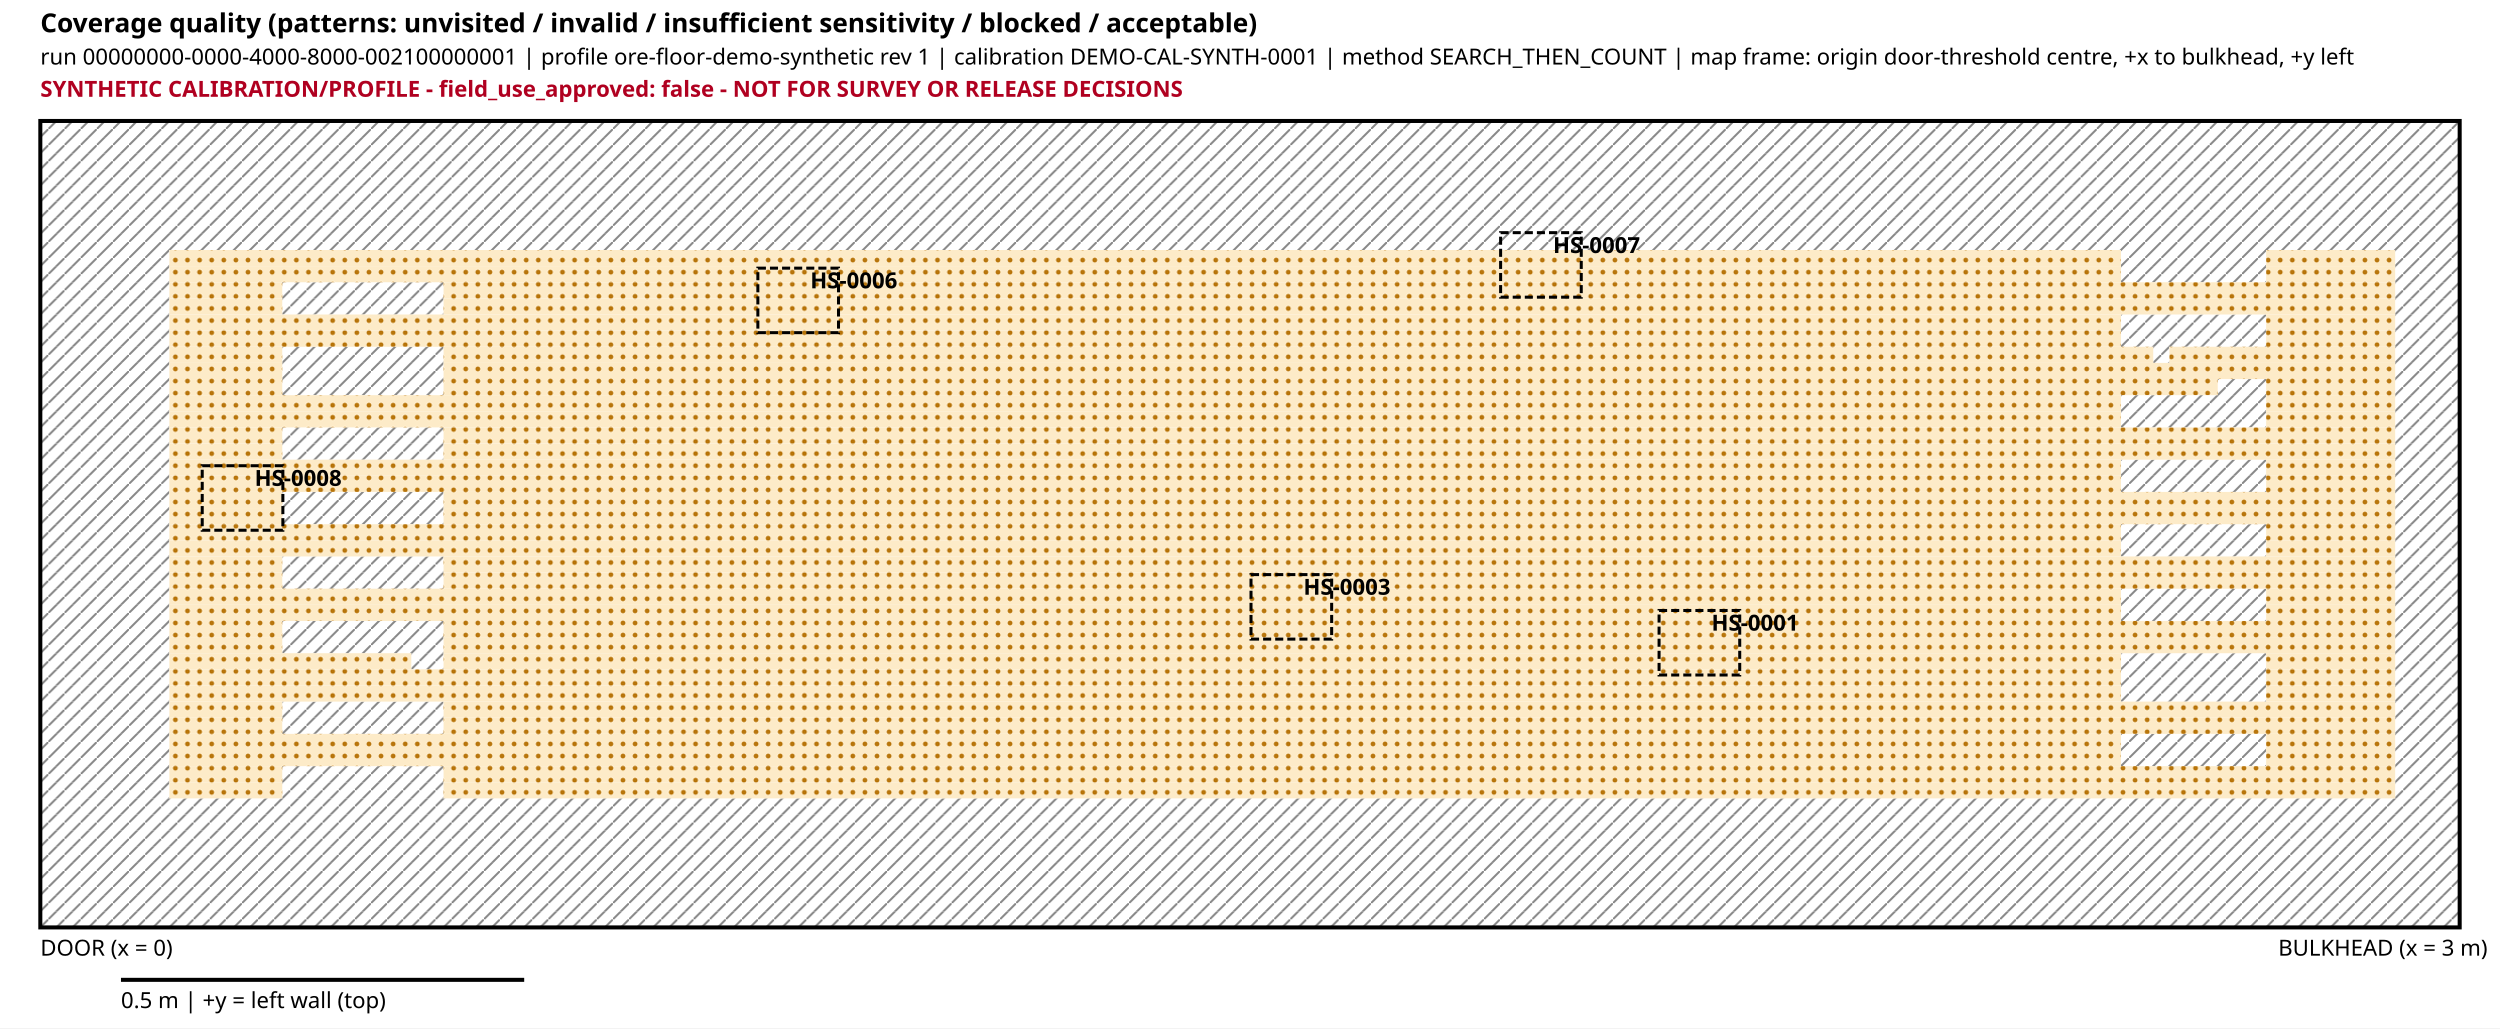
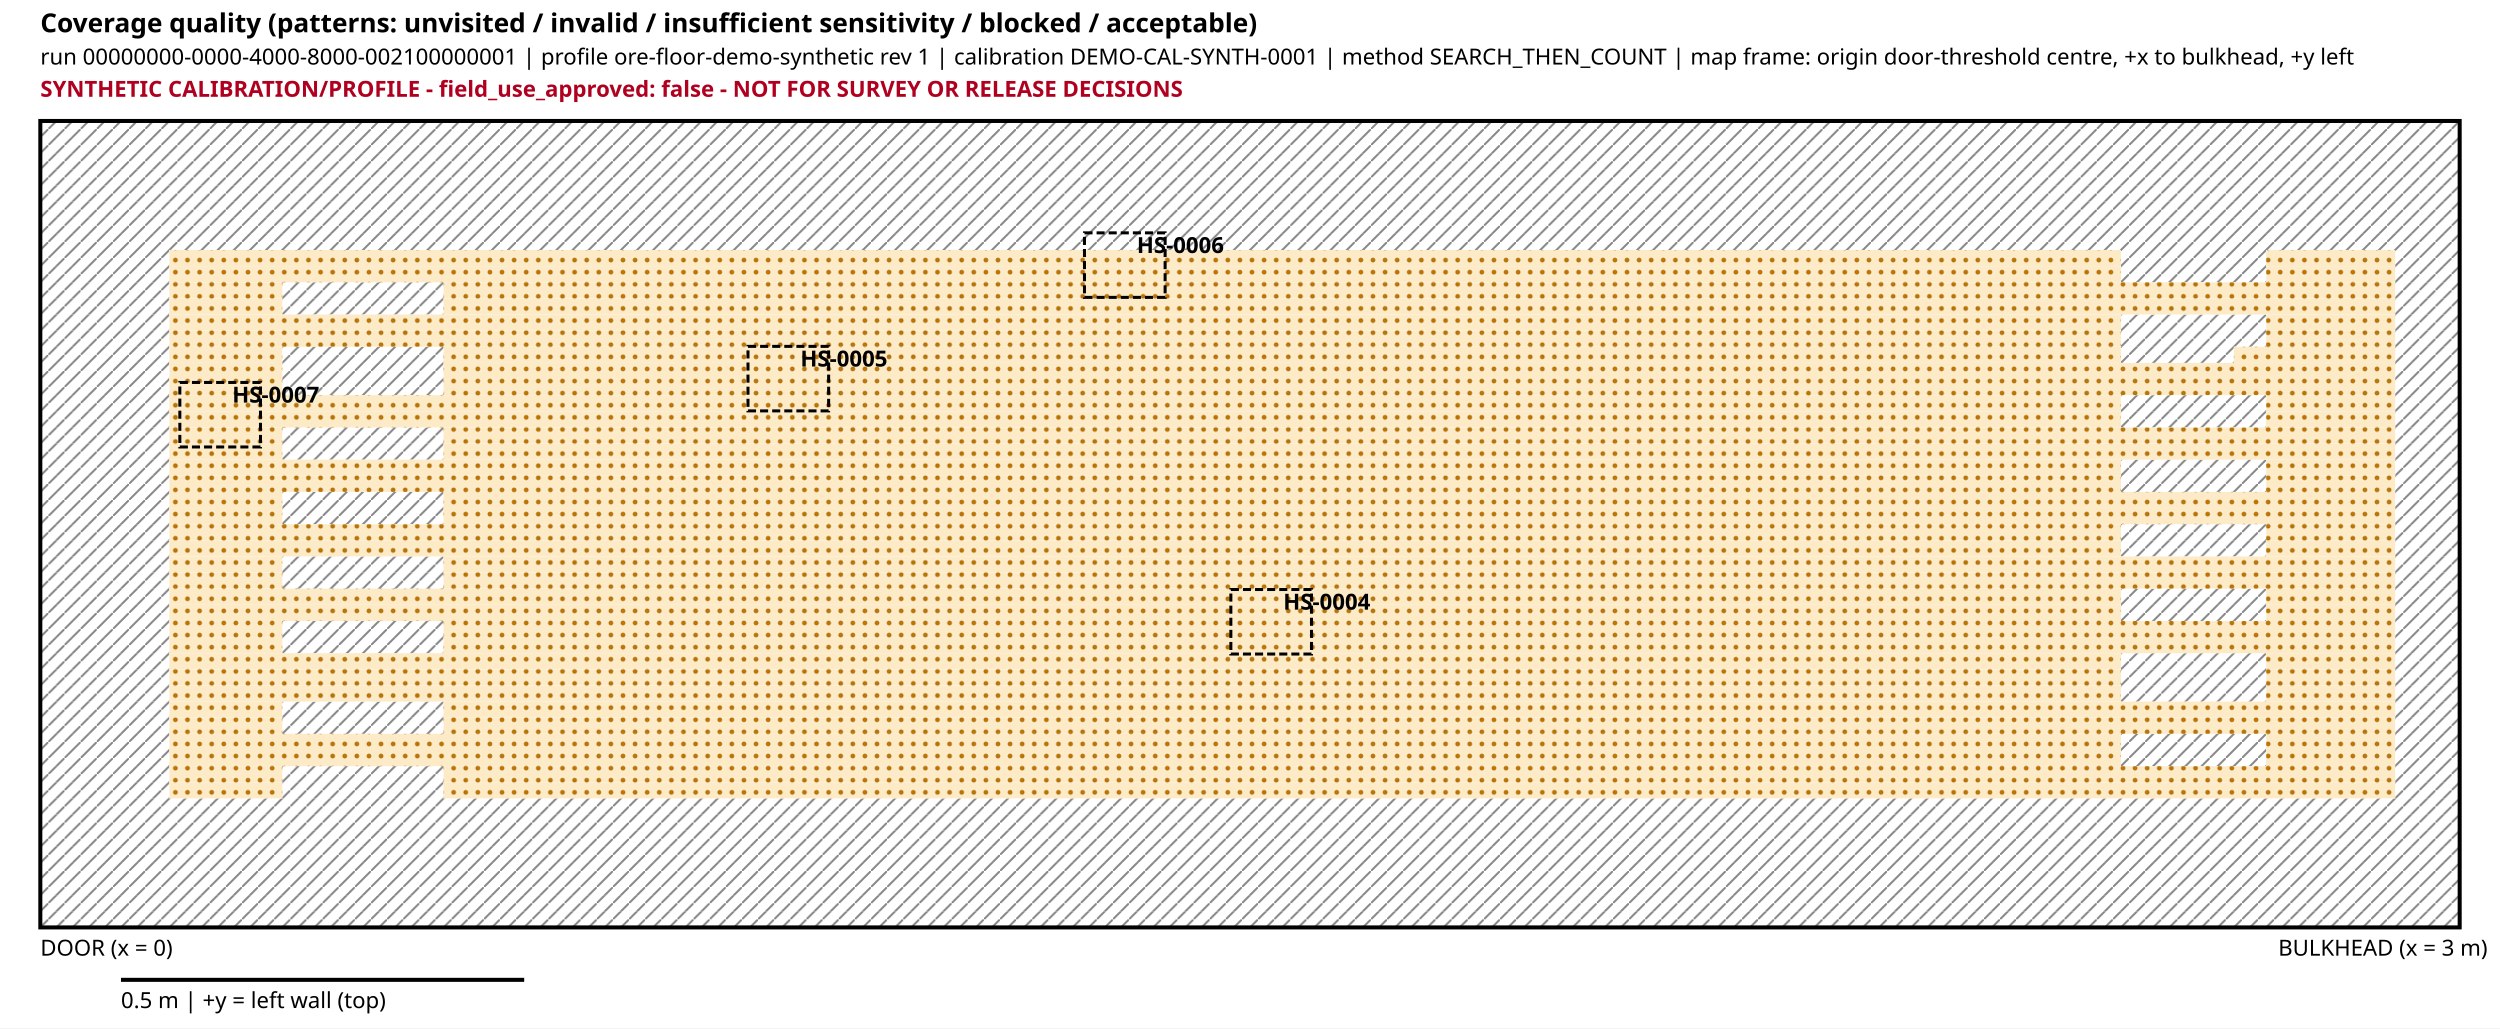
<svg xmlns="http://www.w3.org/2000/svg" width="1240" height="510" viewBox="0 0 1240 510" font-family="sans-serif" font-size="11">
  <defs>
    <pattern id="p-UNVISITED" width="8" height="8" patternUnits="userSpaceOnUse">
      <rect width="8" height="8" fill="#fff" />
      <path d="M0 8L8 0" stroke="#888" stroke-width="1" />
    </pattern>
    <pattern id="p-INVALID_DATA" width="8" height="8" patternUnits="userSpaceOnUse">
      <rect width="8" height="8" fill="#f6d5d5" />
      <path d="M0 0L8 8M0 8L8 0" stroke="#c83c3c" stroke-width="1" />
    </pattern>
    <pattern id="p-INSUFFICIENT_SENSITIVITY" width="6" height="6" patternUnits="userSpaceOnUse">
      <rect width="6" height="6" fill="#fdebc8" />
      <circle cx="3" cy="3" r="1.2" fill="#b9770e" />
    </pattern>
    <pattern id="p-BLOCKED" width="8" height="8" patternUnits="userSpaceOnUse">
      <rect width="8" height="8" fill="#e4dcf0" />
      <path d="M0 4H8" stroke="#785aa0" stroke-width="2" />
    </pattern>
    <pattern id="p-EXCLUDED" width="8" height="8" patternUnits="userSpaceOnUse">
      <rect width="8" height="8" fill="#5a5a5a" />
    </pattern>
    <pattern id="p-ACCEPTABLE" width="8" height="8" patternUnits="userSpaceOnUse">
      <rect width="8" height="8" fill="#2e8b57" />
    </pattern>
  </defs>
  <rect width="1240" height="510" fill="#fff" />
  <text x="20" y="16" font-size="13" font-weight="bold">Coverage quality (patterns: unvisited / invalid / insufficient sensitivity / blocked / acceptable)</text>
  <text x="20" y="32">run 00000000-0000-4000-8000-002100000001 | profile ore-floor-demo-synthetic rev 1 | calibration DEMO-CAL-SYNTH-0001 | method SEARCH_THEN_COUNT | map frame: origin door-threshold centre, +x to bulkhead, +y left</text>
  <text x="20" y="48" fill="#b00020" font-weight="bold">SYNTHETIC CALIBRATION/PROFILE - field_use_approved: false - NOT FOR SURVEY OR RELEASE DECISIONS</text>
  <rect x="20.0" y="452.0" width="1200.0" height="8.0" fill="url(#p-UNVISITED)" />
  <rect x="20.0" y="444.0" width="1200.0" height="8.0" fill="url(#p-UNVISITED)" />
  <rect x="20.0" y="436.0" width="1200.0" height="8.0" fill="url(#p-UNVISITED)" />
  <rect x="20.0" y="428.0" width="1200.0" height="8.0" fill="url(#p-UNVISITED)" />
  <rect x="20.0" y="420.0" width="1200.0" height="8.0" fill="url(#p-UNVISITED)" />
  <rect x="20.0" y="412.0" width="1200.0" height="8.0" fill="url(#p-UNVISITED)" />
  <rect x="20.0" y="404.0" width="1200.0" height="8.0" fill="url(#p-UNVISITED)" />
  <rect x="20.0" y="396.0" width="1200.0" height="8.0" fill="url(#p-UNVISITED)" />
  <rect x="20.0" y="388.0" width="64.0" height="8.0" fill="url(#p-UNVISITED)" />
  <rect x="140.0" y="388.0" width="80.0" height="8.0" fill="url(#p-UNVISITED)" />
  <rect x="1188.0" y="388.0" width="32.0" height="8.0" fill="url(#p-UNVISITED)" />
  <rect x="20.0" y="380.0" width="64.0" height="8.0" fill="url(#p-UNVISITED)" />
  <rect x="140.0" y="380.0" width="80.0" height="8.0" fill="url(#p-UNVISITED)" />
  <rect x="1188.0" y="380.0" width="32.0" height="8.0" fill="url(#p-UNVISITED)" />
  <rect x="20.0" y="372.0" width="64.0" height="8.0" fill="url(#p-UNVISITED)" />
  <rect x="1052.0" y="372.0" width="72.0" height="8.0" fill="url(#p-UNVISITED)" />
  <rect x="1188.0" y="372.0" width="32.0" height="8.0" fill="url(#p-UNVISITED)" />
  <rect x="20.0" y="364.0" width="64.0" height="8.0" fill="url(#p-UNVISITED)" />
  <rect x="1052.0" y="364.0" width="72.0" height="8.0" fill="url(#p-UNVISITED)" />
  <rect x="1188.0" y="364.0" width="32.0" height="8.0" fill="url(#p-UNVISITED)" />
  <rect x="20.0" y="356.0" width="64.0" height="8.0" fill="url(#p-UNVISITED)" />
  <rect x="140.0" y="356.0" width="80.0" height="8.0" fill="url(#p-UNVISITED)" />
  <rect x="1188.0" y="356.0" width="32.0" height="8.0" fill="url(#p-UNVISITED)" />
  <rect x="20.0" y="348.0" width="64.0" height="8.0" fill="url(#p-UNVISITED)" />
  <rect x="140.0" y="348.0" width="80.0" height="8.0" fill="url(#p-UNVISITED)" />
  <rect x="1188.0" y="348.0" width="32.0" height="8.0" fill="url(#p-UNVISITED)" />
  <rect x="20.0" y="340.0" width="64.0" height="8.0" fill="url(#p-UNVISITED)" />
  <rect x="1052.0" y="340.0" width="72.0" height="8.0" fill="url(#p-UNVISITED)" />
  <rect x="1188.0" y="340.0" width="32.0" height="8.0" fill="url(#p-UNVISITED)" />
  <rect x="20.0" y="332.0" width="64.0" height="8.0" fill="url(#p-UNVISITED)" />
  <rect x="1052.0" y="332.0" width="72.0" height="8.0" fill="url(#p-UNVISITED)" />
  <rect x="1188.0" y="332.0" width="32.0" height="8.0" fill="url(#p-UNVISITED)" />
  <rect x="20.0" y="324.0" width="64.0" height="8.0" fill="url(#p-UNVISITED)" />
-   <rect x="204.0" y="324.0" width="16.0" height="8.0" fill="url(#p-UNVISITED)" />
  <rect x="1052.0" y="324.0" width="72.0" height="8.0" fill="url(#p-UNVISITED)" />
  <rect x="1188.0" y="324.0" width="32.0" height="8.0" fill="url(#p-UNVISITED)" />
  <rect x="20.0" y="316.0" width="64.0" height="8.0" fill="url(#p-UNVISITED)" />
  <rect x="140.0" y="316.0" width="80.0" height="8.0" fill="url(#p-UNVISITED)" />
  <rect x="1188.0" y="316.0" width="32.0" height="8.0" fill="url(#p-UNVISITED)" />
  <rect x="20.0" y="308.0" width="64.0" height="8.0" fill="url(#p-UNVISITED)" />
  <rect x="140.0" y="308.0" width="80.0" height="8.0" fill="url(#p-UNVISITED)" />
  <rect x="1188.0" y="308.0" width="32.0" height="8.0" fill="url(#p-UNVISITED)" />
  <rect x="20.0" y="300.0" width="64.0" height="8.0" fill="url(#p-UNVISITED)" />
  <rect x="1052.0" y="300.0" width="72.0" height="8.0" fill="url(#p-UNVISITED)" />
  <rect x="1188.0" y="300.0" width="32.0" height="8.0" fill="url(#p-UNVISITED)" />
  <rect x="20.0" y="292.0" width="64.0" height="8.0" fill="url(#p-UNVISITED)" />
  <rect x="1052.0" y="292.0" width="72.0" height="8.0" fill="url(#p-UNVISITED)" />
  <rect x="1188.0" y="292.0" width="32.0" height="8.0" fill="url(#p-UNVISITED)" />
  <rect x="20.0" y="284.0" width="64.0" height="8.0" fill="url(#p-UNVISITED)" />
  <rect x="140.0" y="284.0" width="80.0" height="8.0" fill="url(#p-UNVISITED)" />
  <rect x="1188.0" y="284.0" width="32.0" height="8.0" fill="url(#p-UNVISITED)" />
  <rect x="20.0" y="276.0" width="64.0" height="8.0" fill="url(#p-UNVISITED)" />
  <rect x="140.0" y="276.0" width="80.0" height="8.0" fill="url(#p-UNVISITED)" />
  <rect x="1188.0" y="276.0" width="32.0" height="8.0" fill="url(#p-UNVISITED)" />
  <rect x="20.0" y="268.0" width="64.0" height="8.0" fill="url(#p-UNVISITED)" />
  <rect x="1052.0" y="268.0" width="72.0" height="8.0" fill="url(#p-UNVISITED)" />
  <rect x="1188.0" y="268.0" width="32.0" height="8.0" fill="url(#p-UNVISITED)" />
  <rect x="20.0" y="260.0" width="64.0" height="8.0" fill="url(#p-UNVISITED)" />
  <rect x="1052.0" y="260.0" width="72.0" height="8.0" fill="url(#p-UNVISITED)" />
  <rect x="1188.0" y="260.0" width="32.0" height="8.0" fill="url(#p-UNVISITED)" />
  <rect x="20.0" y="252.0" width="64.0" height="8.0" fill="url(#p-UNVISITED)" />
  <rect x="140.0" y="252.0" width="80.0" height="8.0" fill="url(#p-UNVISITED)" />
  <rect x="1188.0" y="252.0" width="32.0" height="8.0" fill="url(#p-UNVISITED)" />
  <rect x="20.0" y="244.0" width="64.0" height="8.0" fill="url(#p-UNVISITED)" />
  <rect x="140.0" y="244.0" width="80.0" height="8.0" fill="url(#p-UNVISITED)" />
  <rect x="1188.0" y="244.0" width="32.0" height="8.0" fill="url(#p-UNVISITED)" />
  <rect x="20.0" y="236.0" width="64.0" height="8.0" fill="url(#p-UNVISITED)" />
  <rect x="1052.0" y="236.0" width="72.0" height="8.0" fill="url(#p-UNVISITED)" />
  <rect x="1188.0" y="236.0" width="32.0" height="8.0" fill="url(#p-UNVISITED)" />
  <rect x="20.0" y="228.0" width="64.0" height="8.0" fill="url(#p-UNVISITED)" />
  <rect x="1052.0" y="228.0" width="72.0" height="8.0" fill="url(#p-UNVISITED)" />
  <rect x="1188.0" y="228.0" width="32.0" height="8.0" fill="url(#p-UNVISITED)" />
  <rect x="20.0" y="220.0" width="64.0" height="8.0" fill="url(#p-UNVISITED)" />
  <rect x="140.0" y="220.0" width="80.0" height="8.0" fill="url(#p-UNVISITED)" />
  <rect x="1188.0" y="220.0" width="32.0" height="8.0" fill="url(#p-UNVISITED)" />
  <rect x="20.0" y="212.0" width="64.0" height="8.0" fill="url(#p-UNVISITED)" />
  <rect x="140.0" y="212.0" width="80.0" height="8.0" fill="url(#p-UNVISITED)" />
  <rect x="1188.0" y="212.0" width="32.0" height="8.0" fill="url(#p-UNVISITED)" />
  <rect x="20.0" y="204.0" width="64.0" height="8.0" fill="url(#p-UNVISITED)" />
  <rect x="1052.0" y="204.0" width="72.0" height="8.0" fill="url(#p-UNVISITED)" />
  <rect x="1188.0" y="204.0" width="32.0" height="8.0" fill="url(#p-UNVISITED)" />
  <rect x="20.0" y="196.0" width="64.0" height="8.0" fill="url(#p-UNVISITED)" />
  <rect x="1052.0" y="196.0" width="72.0" height="8.0" fill="url(#p-UNVISITED)" />
  <rect x="1188.0" y="196.0" width="32.0" height="8.0" fill="url(#p-UNVISITED)" />
  <rect x="20.0" y="188.0" width="64.0" height="8.0" fill="url(#p-UNVISITED)" />
  <rect x="140.0" y="188.0" width="80.0" height="8.0" fill="url(#p-UNVISITED)" />
-   <rect x="1100.0" y="188.0" width="24.0" height="8.0" fill="url(#p-UNVISITED)" />
  <rect x="1188.0" y="188.0" width="32.0" height="8.0" fill="url(#p-UNVISITED)" />
  <rect x="20.0" y="180.0" width="64.0" height="8.0" fill="url(#p-UNVISITED)" />
  <rect x="140.0" y="180.0" width="80.0" height="8.0" fill="url(#p-UNVISITED)" />
  <rect x="1188.0" y="180.0" width="32.0" height="8.0" fill="url(#p-UNVISITED)" />
  <rect x="20.0" y="172.0" width="64.0" height="8.0" fill="url(#p-UNVISITED)" />
  <rect x="140.0" y="172.0" width="80.0" height="8.0" fill="url(#p-UNVISITED)" />
-   <rect x="1068.0" y="172.0" width="8.0" height="8.0" fill="url(#p-UNVISITED)" />
+   <rect x="1052.0" y="172.0" width="56.0" height="8.0" fill="url(#p-UNVISITED)" />
  <rect x="1188.0" y="172.0" width="32.0" height="8.0" fill="url(#p-UNVISITED)" />
  <rect x="20.0" y="164.0" width="64.0" height="8.0" fill="url(#p-UNVISITED)" />
  <rect x="1052.0" y="164.0" width="72.0" height="8.0" fill="url(#p-UNVISITED)" />
  <rect x="1188.0" y="164.0" width="32.0" height="8.0" fill="url(#p-UNVISITED)" />
  <rect x="20.0" y="156.0" width="64.0" height="8.0" fill="url(#p-UNVISITED)" />
  <rect x="1052.0" y="156.0" width="72.0" height="8.0" fill="url(#p-UNVISITED)" />
  <rect x="1188.0" y="156.0" width="32.0" height="8.0" fill="url(#p-UNVISITED)" />
  <rect x="20.0" y="148.0" width="64.0" height="8.0" fill="url(#p-UNVISITED)" />
  <rect x="140.0" y="148.0" width="80.0" height="8.0" fill="url(#p-UNVISITED)" />
  <rect x="1188.0" y="148.0" width="32.0" height="8.0" fill="url(#p-UNVISITED)" />
  <rect x="20.0" y="140.0" width="64.0" height="8.0" fill="url(#p-UNVISITED)" />
  <rect x="140.0" y="140.0" width="80.0" height="8.0" fill="url(#p-UNVISITED)" />
  <rect x="1188.0" y="140.0" width="32.0" height="8.0" fill="url(#p-UNVISITED)" />
  <rect x="20.0" y="132.0" width="64.0" height="8.0" fill="url(#p-UNVISITED)" />
  <rect x="1052.0" y="132.0" width="72.0" height="8.0" fill="url(#p-UNVISITED)" />
  <rect x="1188.0" y="132.0" width="32.0" height="8.0" fill="url(#p-UNVISITED)" />
  <rect x="20.0" y="124.0" width="64.0" height="8.0" fill="url(#p-UNVISITED)" />
  <rect x="1052.0" y="124.0" width="72.0" height="8.0" fill="url(#p-UNVISITED)" />
  <rect x="1188.0" y="124.0" width="32.0" height="8.0" fill="url(#p-UNVISITED)" />
  <rect x="20.0" y="116.0" width="1200.0" height="8.0" fill="url(#p-UNVISITED)" />
  <rect x="20.0" y="108.0" width="1200.0" height="8.0" fill="url(#p-UNVISITED)" />
  <rect x="20.0" y="100.0" width="1200.0" height="8.0" fill="url(#p-UNVISITED)" />
  <rect x="20.0" y="92.0" width="1200.0" height="8.0" fill="url(#p-UNVISITED)" />
  <rect x="20.0" y="84.0" width="1200.0" height="8.0" fill="url(#p-UNVISITED)" />
  <rect x="20.0" y="76.0" width="1200.0" height="8.0" fill="url(#p-UNVISITED)" />
  <rect x="20.0" y="68.0" width="1200.0" height="8.0" fill="url(#p-UNVISITED)" />
  <rect x="20.0" y="60.0" width="1200.0" height="8.0" fill="url(#p-UNVISITED)" />
  <rect x="84.0" y="388.0" width="56.0" height="8.0" fill="url(#p-INSUFFICIENT_SENSITIVITY)" />
  <rect x="220.0" y="388.0" width="968.0" height="8.0" fill="url(#p-INSUFFICIENT_SENSITIVITY)" />
  <rect x="84.0" y="380.0" width="56.0" height="8.0" fill="url(#p-INSUFFICIENT_SENSITIVITY)" />
  <rect x="220.0" y="380.0" width="968.0" height="8.0" fill="url(#p-INSUFFICIENT_SENSITIVITY)" />
  <rect x="84.0" y="372.0" width="968.0" height="8.0" fill="url(#p-INSUFFICIENT_SENSITIVITY)" />
  <rect x="1124.0" y="372.0" width="64.0" height="8.0" fill="url(#p-INSUFFICIENT_SENSITIVITY)" />
  <rect x="84.0" y="364.0" width="968.0" height="8.0" fill="url(#p-INSUFFICIENT_SENSITIVITY)" />
  <rect x="1124.0" y="364.0" width="64.0" height="8.0" fill="url(#p-INSUFFICIENT_SENSITIVITY)" />
  <rect x="84.0" y="356.0" width="56.0" height="8.0" fill="url(#p-INSUFFICIENT_SENSITIVITY)" />
  <rect x="220.0" y="356.0" width="968.0" height="8.0" fill="url(#p-INSUFFICIENT_SENSITIVITY)" />
  <rect x="84.0" y="348.0" width="56.0" height="8.0" fill="url(#p-INSUFFICIENT_SENSITIVITY)" />
  <rect x="220.0" y="348.0" width="968.0" height="8.0" fill="url(#p-INSUFFICIENT_SENSITIVITY)" />
  <rect x="84.0" y="340.0" width="968.0" height="8.0" fill="url(#p-INSUFFICIENT_SENSITIVITY)" />
  <rect x="1124.0" y="340.0" width="64.0" height="8.0" fill="url(#p-INSUFFICIENT_SENSITIVITY)" />
  <rect x="84.0" y="332.0" width="968.0" height="8.0" fill="url(#p-INSUFFICIENT_SENSITIVITY)" />
  <rect x="1124.0" y="332.0" width="64.0" height="8.0" fill="url(#p-INSUFFICIENT_SENSITIVITY)" />
-   <rect x="84.0" y="324.0" width="120.0" height="8.0" fill="url(#p-INSUFFICIENT_SENSITIVITY)" />
-   <rect x="220.0" y="324.0" width="832.0" height="8.0" fill="url(#p-INSUFFICIENT_SENSITIVITY)" />
+   <rect x="84.0" y="324.0" width="968.0" height="8.0" fill="url(#p-INSUFFICIENT_SENSITIVITY)" />
  <rect x="1124.0" y="324.0" width="64.0" height="8.0" fill="url(#p-INSUFFICIENT_SENSITIVITY)" />
  <rect x="84.0" y="316.0" width="56.0" height="8.0" fill="url(#p-INSUFFICIENT_SENSITIVITY)" />
  <rect x="220.0" y="316.0" width="968.0" height="8.0" fill="url(#p-INSUFFICIENT_SENSITIVITY)" />
  <rect x="84.0" y="308.0" width="56.0" height="8.0" fill="url(#p-INSUFFICIENT_SENSITIVITY)" />
  <rect x="220.0" y="308.0" width="968.0" height="8.0" fill="url(#p-INSUFFICIENT_SENSITIVITY)" />
  <rect x="84.0" y="300.0" width="968.0" height="8.0" fill="url(#p-INSUFFICIENT_SENSITIVITY)" />
  <rect x="1124.0" y="300.0" width="64.0" height="8.0" fill="url(#p-INSUFFICIENT_SENSITIVITY)" />
  <rect x="84.0" y="292.0" width="968.0" height="8.0" fill="url(#p-INSUFFICIENT_SENSITIVITY)" />
  <rect x="1124.0" y="292.0" width="64.0" height="8.0" fill="url(#p-INSUFFICIENT_SENSITIVITY)" />
  <rect x="84.0" y="284.0" width="56.0" height="8.0" fill="url(#p-INSUFFICIENT_SENSITIVITY)" />
  <rect x="220.0" y="284.0" width="968.0" height="8.0" fill="url(#p-INSUFFICIENT_SENSITIVITY)" />
  <rect x="84.0" y="276.0" width="56.0" height="8.0" fill="url(#p-INSUFFICIENT_SENSITIVITY)" />
  <rect x="220.0" y="276.0" width="968.0" height="8.0" fill="url(#p-INSUFFICIENT_SENSITIVITY)" />
  <rect x="84.0" y="268.0" width="968.0" height="8.0" fill="url(#p-INSUFFICIENT_SENSITIVITY)" />
  <rect x="1124.0" y="268.0" width="64.0" height="8.0" fill="url(#p-INSUFFICIENT_SENSITIVITY)" />
  <rect x="84.0" y="260.0" width="968.0" height="8.0" fill="url(#p-INSUFFICIENT_SENSITIVITY)" />
  <rect x="1124.0" y="260.0" width="64.0" height="8.0" fill="url(#p-INSUFFICIENT_SENSITIVITY)" />
  <rect x="84.0" y="252.0" width="56.0" height="8.0" fill="url(#p-INSUFFICIENT_SENSITIVITY)" />
  <rect x="220.0" y="252.0" width="968.0" height="8.0" fill="url(#p-INSUFFICIENT_SENSITIVITY)" />
  <rect x="84.0" y="244.0" width="56.0" height="8.0" fill="url(#p-INSUFFICIENT_SENSITIVITY)" />
  <rect x="220.0" y="244.0" width="968.0" height="8.0" fill="url(#p-INSUFFICIENT_SENSITIVITY)" />
  <rect x="84.0" y="236.0" width="968.0" height="8.0" fill="url(#p-INSUFFICIENT_SENSITIVITY)" />
  <rect x="1124.0" y="236.0" width="64.0" height="8.0" fill="url(#p-INSUFFICIENT_SENSITIVITY)" />
  <rect x="84.0" y="228.0" width="968.0" height="8.0" fill="url(#p-INSUFFICIENT_SENSITIVITY)" />
  <rect x="1124.0" y="228.0" width="64.0" height="8.0" fill="url(#p-INSUFFICIENT_SENSITIVITY)" />
  <rect x="84.0" y="220.0" width="56.0" height="8.0" fill="url(#p-INSUFFICIENT_SENSITIVITY)" />
  <rect x="220.0" y="220.0" width="968.0" height="8.0" fill="url(#p-INSUFFICIENT_SENSITIVITY)" />
  <rect x="84.0" y="212.0" width="56.0" height="8.0" fill="url(#p-INSUFFICIENT_SENSITIVITY)" />
  <rect x="220.0" y="212.0" width="968.0" height="8.0" fill="url(#p-INSUFFICIENT_SENSITIVITY)" />
  <rect x="84.0" y="204.0" width="968.0" height="8.0" fill="url(#p-INSUFFICIENT_SENSITIVITY)" />
  <rect x="1124.0" y="204.0" width="64.0" height="8.0" fill="url(#p-INSUFFICIENT_SENSITIVITY)" />
  <rect x="84.0" y="196.0" width="968.0" height="8.0" fill="url(#p-INSUFFICIENT_SENSITIVITY)" />
  <rect x="1124.0" y="196.0" width="64.0" height="8.0" fill="url(#p-INSUFFICIENT_SENSITIVITY)" />
  <rect x="84.0" y="188.0" width="56.0" height="8.0" fill="url(#p-INSUFFICIENT_SENSITIVITY)" />
-   <rect x="220.0" y="188.0" width="880.0" height="8.0" fill="url(#p-INSUFFICIENT_SENSITIVITY)" />
-   <rect x="1124.0" y="188.0" width="64.0" height="8.0" fill="url(#p-INSUFFICIENT_SENSITIVITY)" />
+   <rect x="220.0" y="188.0" width="968.0" height="8.0" fill="url(#p-INSUFFICIENT_SENSITIVITY)" />
  <rect x="84.0" y="180.0" width="56.0" height="8.0" fill="url(#p-INSUFFICIENT_SENSITIVITY)" />
  <rect x="220.0" y="180.0" width="968.0" height="8.0" fill="url(#p-INSUFFICIENT_SENSITIVITY)" />
  <rect x="84.0" y="172.0" width="56.0" height="8.0" fill="url(#p-INSUFFICIENT_SENSITIVITY)" />
-   <rect x="220.0" y="172.0" width="848.0" height="8.0" fill="url(#p-INSUFFICIENT_SENSITIVITY)" />
-   <rect x="1076.0" y="172.0" width="112.0" height="8.0" fill="url(#p-INSUFFICIENT_SENSITIVITY)" />
+   <rect x="220.0" y="172.0" width="832.0" height="8.0" fill="url(#p-INSUFFICIENT_SENSITIVITY)" />
+   <rect x="1108.0" y="172.0" width="80.0" height="8.0" fill="url(#p-INSUFFICIENT_SENSITIVITY)" />
  <rect x="84.0" y="164.0" width="968.0" height="8.0" fill="url(#p-INSUFFICIENT_SENSITIVITY)" />
  <rect x="1124.0" y="164.0" width="64.0" height="8.0" fill="url(#p-INSUFFICIENT_SENSITIVITY)" />
  <rect x="84.0" y="156.0" width="968.0" height="8.0" fill="url(#p-INSUFFICIENT_SENSITIVITY)" />
  <rect x="1124.0" y="156.0" width="64.0" height="8.0" fill="url(#p-INSUFFICIENT_SENSITIVITY)" />
  <rect x="84.0" y="148.0" width="56.0" height="8.0" fill="url(#p-INSUFFICIENT_SENSITIVITY)" />
  <rect x="220.0" y="148.0" width="968.0" height="8.0" fill="url(#p-INSUFFICIENT_SENSITIVITY)" />
  <rect x="84.0" y="140.0" width="56.0" height="8.0" fill="url(#p-INSUFFICIENT_SENSITIVITY)" />
  <rect x="220.0" y="140.0" width="968.0" height="8.0" fill="url(#p-INSUFFICIENT_SENSITIVITY)" />
  <rect x="84.0" y="132.0" width="968.0" height="8.0" fill="url(#p-INSUFFICIENT_SENSITIVITY)" />
  <rect x="1124.0" y="132.0" width="64.0" height="8.0" fill="url(#p-INSUFFICIENT_SENSITIVITY)" />
  <rect x="84.0" y="124.0" width="968.0" height="8.0" fill="url(#p-INSUFFICIENT_SENSITIVITY)" />
  <rect x="1124.0" y="124.0" width="64.0" height="8.0" fill="url(#p-INSUFFICIENT_SENSITIVITY)" />
  <rect x="20.0" y="60.0" width="1200.0" height="400.0" fill="none" stroke="#000" stroke-width="2" />
  <text x="20.0" y="474.0">DOOR (x = 0)</text>
  <text x="1130.0" y="474.0">BULKHEAD (x = 3 m)</text>
  <line x1="60.0" y1="486.0" x2="260.0" y2="486.0" stroke="#000" stroke-width="2" />
  <text x="60.0" y="500.0">0.5 m | +y = left wall (top)</text>
-   <polygon points="822.9,334.8 862.9,334.8 862.9,302.8 822.9,302.8" fill="none" stroke="#000" stroke-width="1.5" stroke-dasharray="4 2" />
-   <text x="848.9" y="312.8" font-weight="bold">HS-0001</text>
-   <polygon points="660.5,285.0 620.5,285.0 620.5,317.0 660.5,317.0" fill="none" stroke="#000" stroke-width="1.5" stroke-dasharray="4 2" />
-   <text x="646.5" y="295.0" font-weight="bold">HS-0003</text>
-   <polygon points="375.9,165.0 415.9,165.0 415.9,133.0 375.9,133.0" fill="none" stroke="#000" stroke-width="1.5" stroke-dasharray="4 2" />
-   <text x="401.9" y="143.0" font-weight="bold">HS-0006</text>
-   <polygon points="784.3,115.4 744.3,115.4 744.3,147.4 784.3,147.4" fill="none" stroke="#000" stroke-width="1.5" stroke-dasharray="4 2" />
-   <text x="770.3" y="125.5" font-weight="bold">HS-0007</text>
-   <polygon points="140.3,231.0 100.3,231.0 100.3,263.0 140.3,263.0" fill="none" stroke="#000" stroke-width="1.5" stroke-dasharray="4 2" />
-   <text x="126.3" y="241.0" font-weight="bold">HS-0008</text>
+   <polygon points="650.5,292.4 610.5,292.4 610.5,324.4 650.5,324.4" fill="none" stroke="#000" stroke-width="1.5" stroke-dasharray="4 2" />
+   <text x="636.5" y="302.4" font-weight="bold">HS-0004</text>
+   <polygon points="371.0,203.8 411.0,203.8 411.0,171.8 371.0,171.8" fill="none" stroke="#000" stroke-width="1.5" stroke-dasharray="4 2" />
+   <text x="397.0" y="181.8" font-weight="bold">HS-0005</text>
+   <polygon points="577.9,115.5 537.9,115.5 537.9,147.5 577.9,147.5" fill="none" stroke="#000" stroke-width="1.5" stroke-dasharray="4 2" />
+   <text x="563.9" y="125.5" font-weight="bold">HS-0006</text>
+   <polygon points="129.2,189.7 89.2,189.7 89.2,221.7 129.2,221.7" fill="none" stroke="#000" stroke-width="1.5" stroke-dasharray="4 2" />
+   <text x="115.2" y="199.7" font-weight="bold">HS-0007</text>
</svg>
